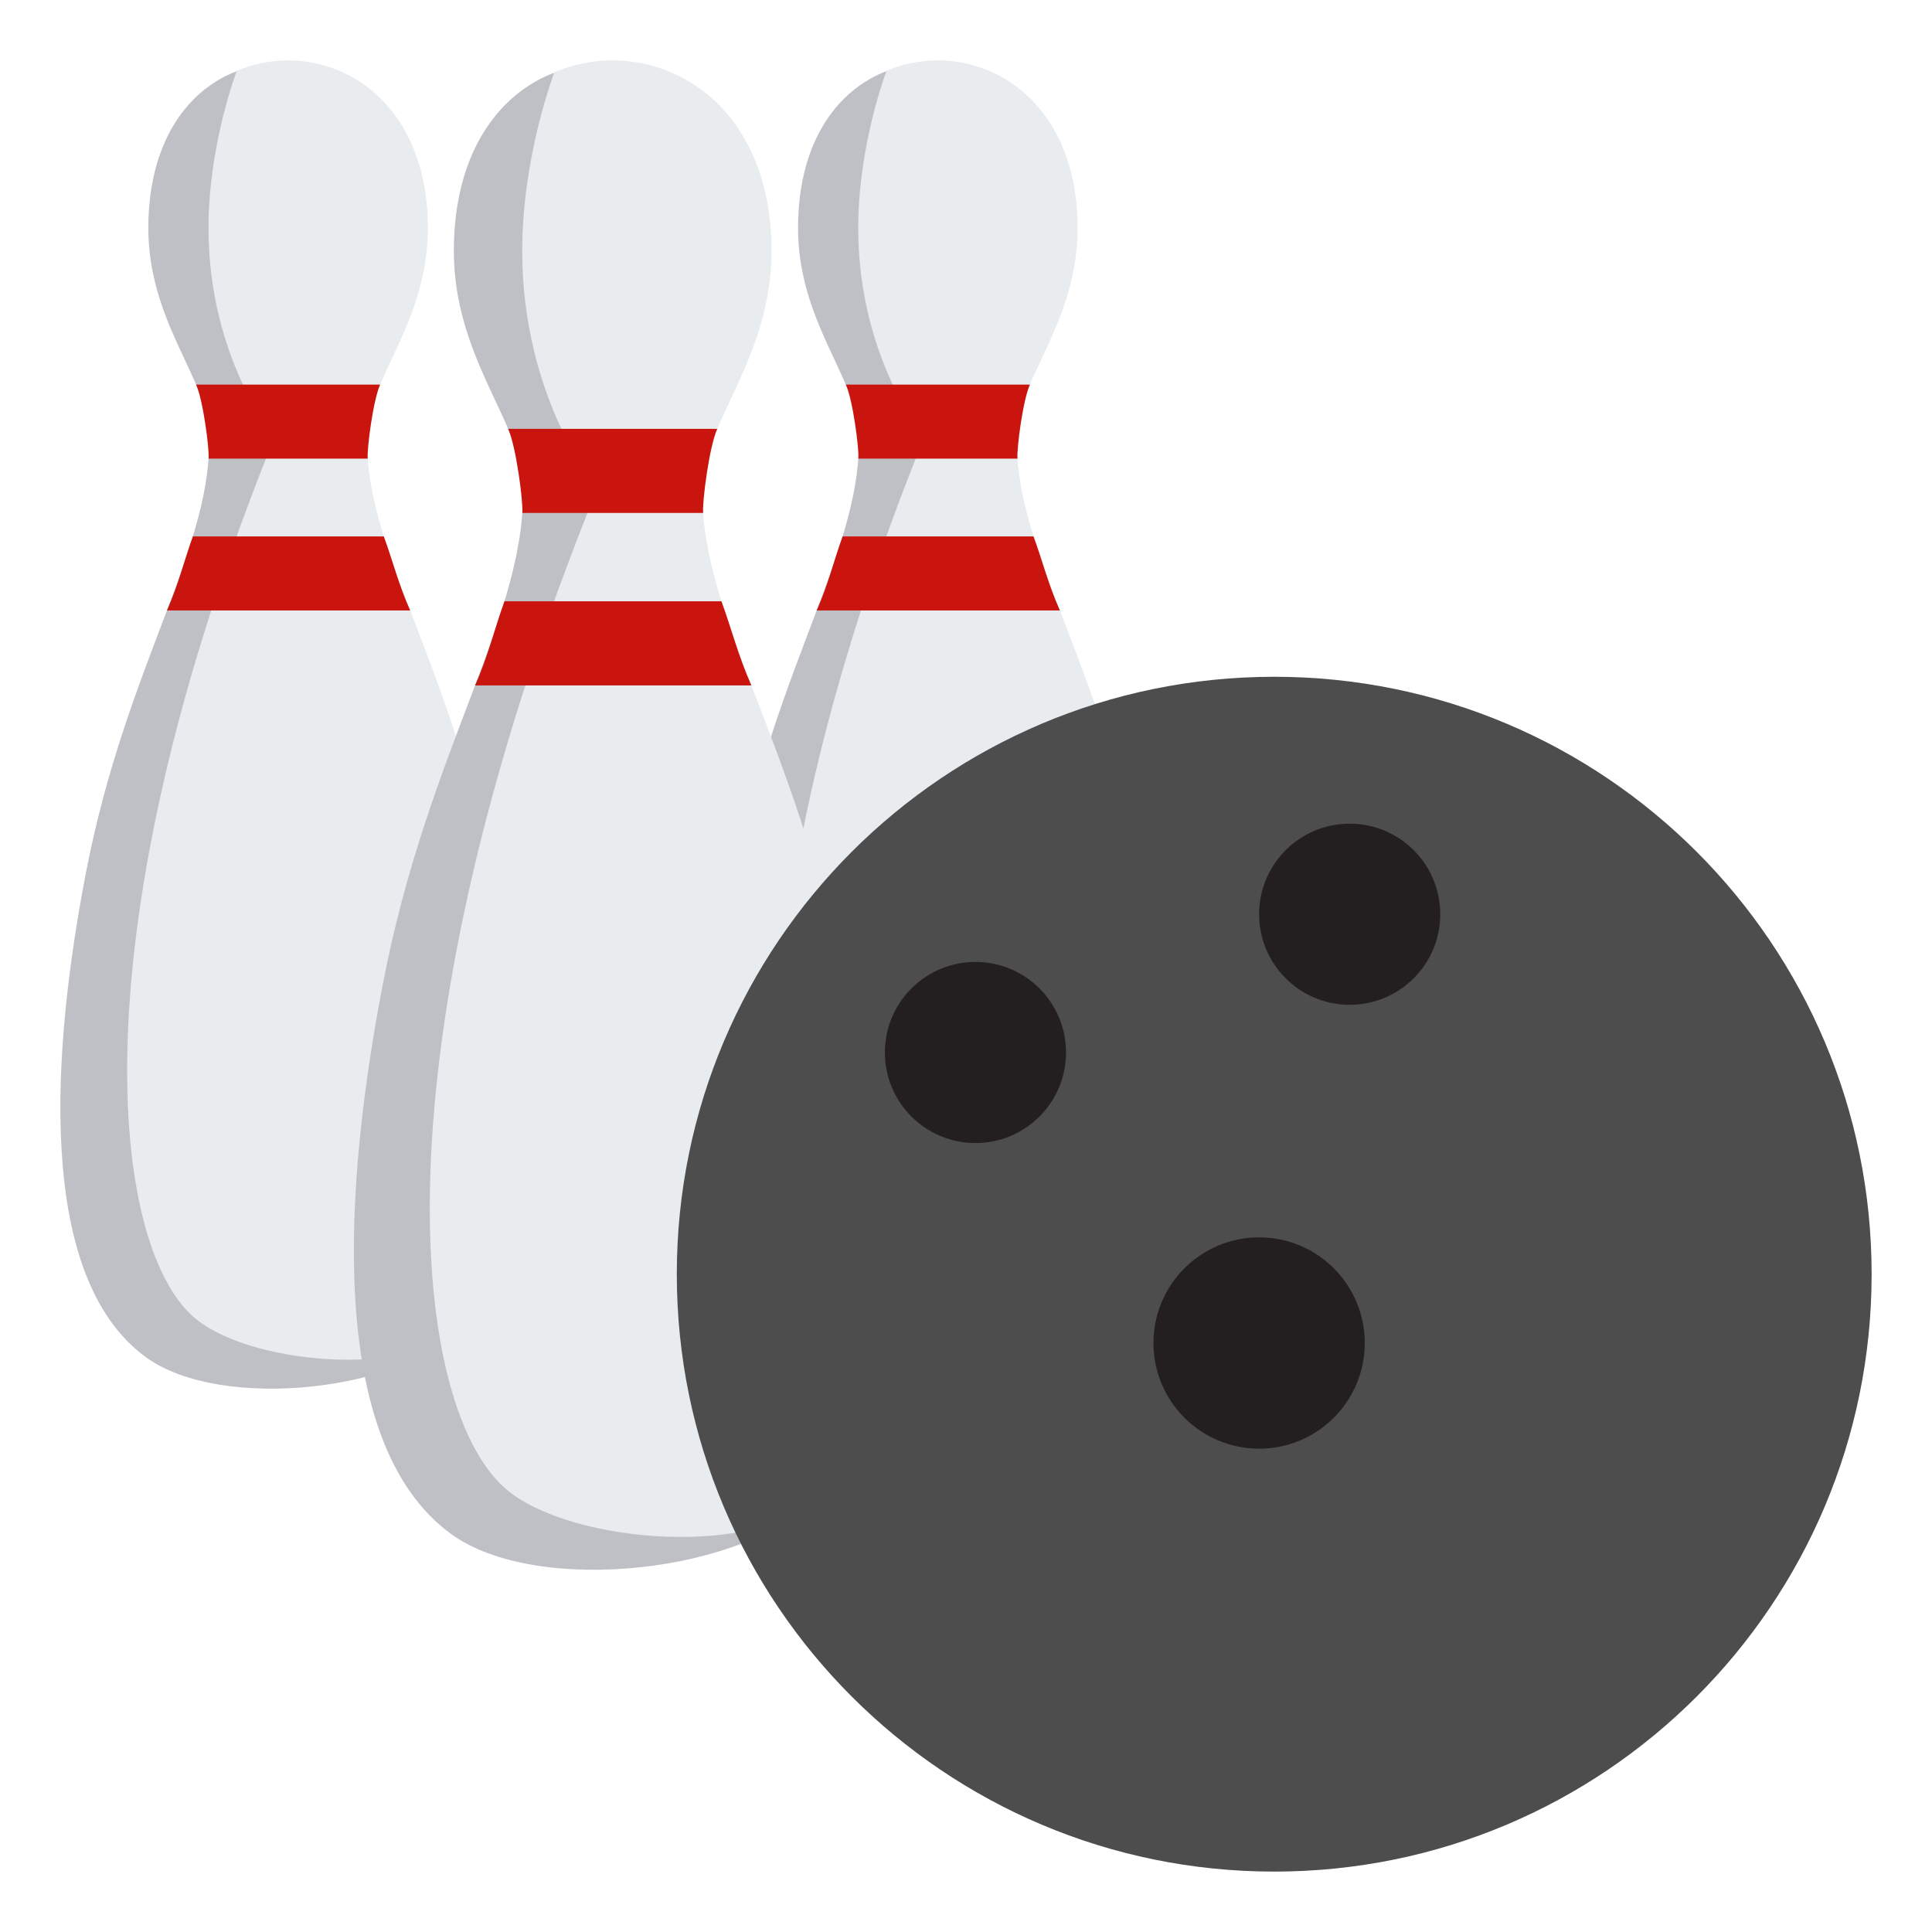
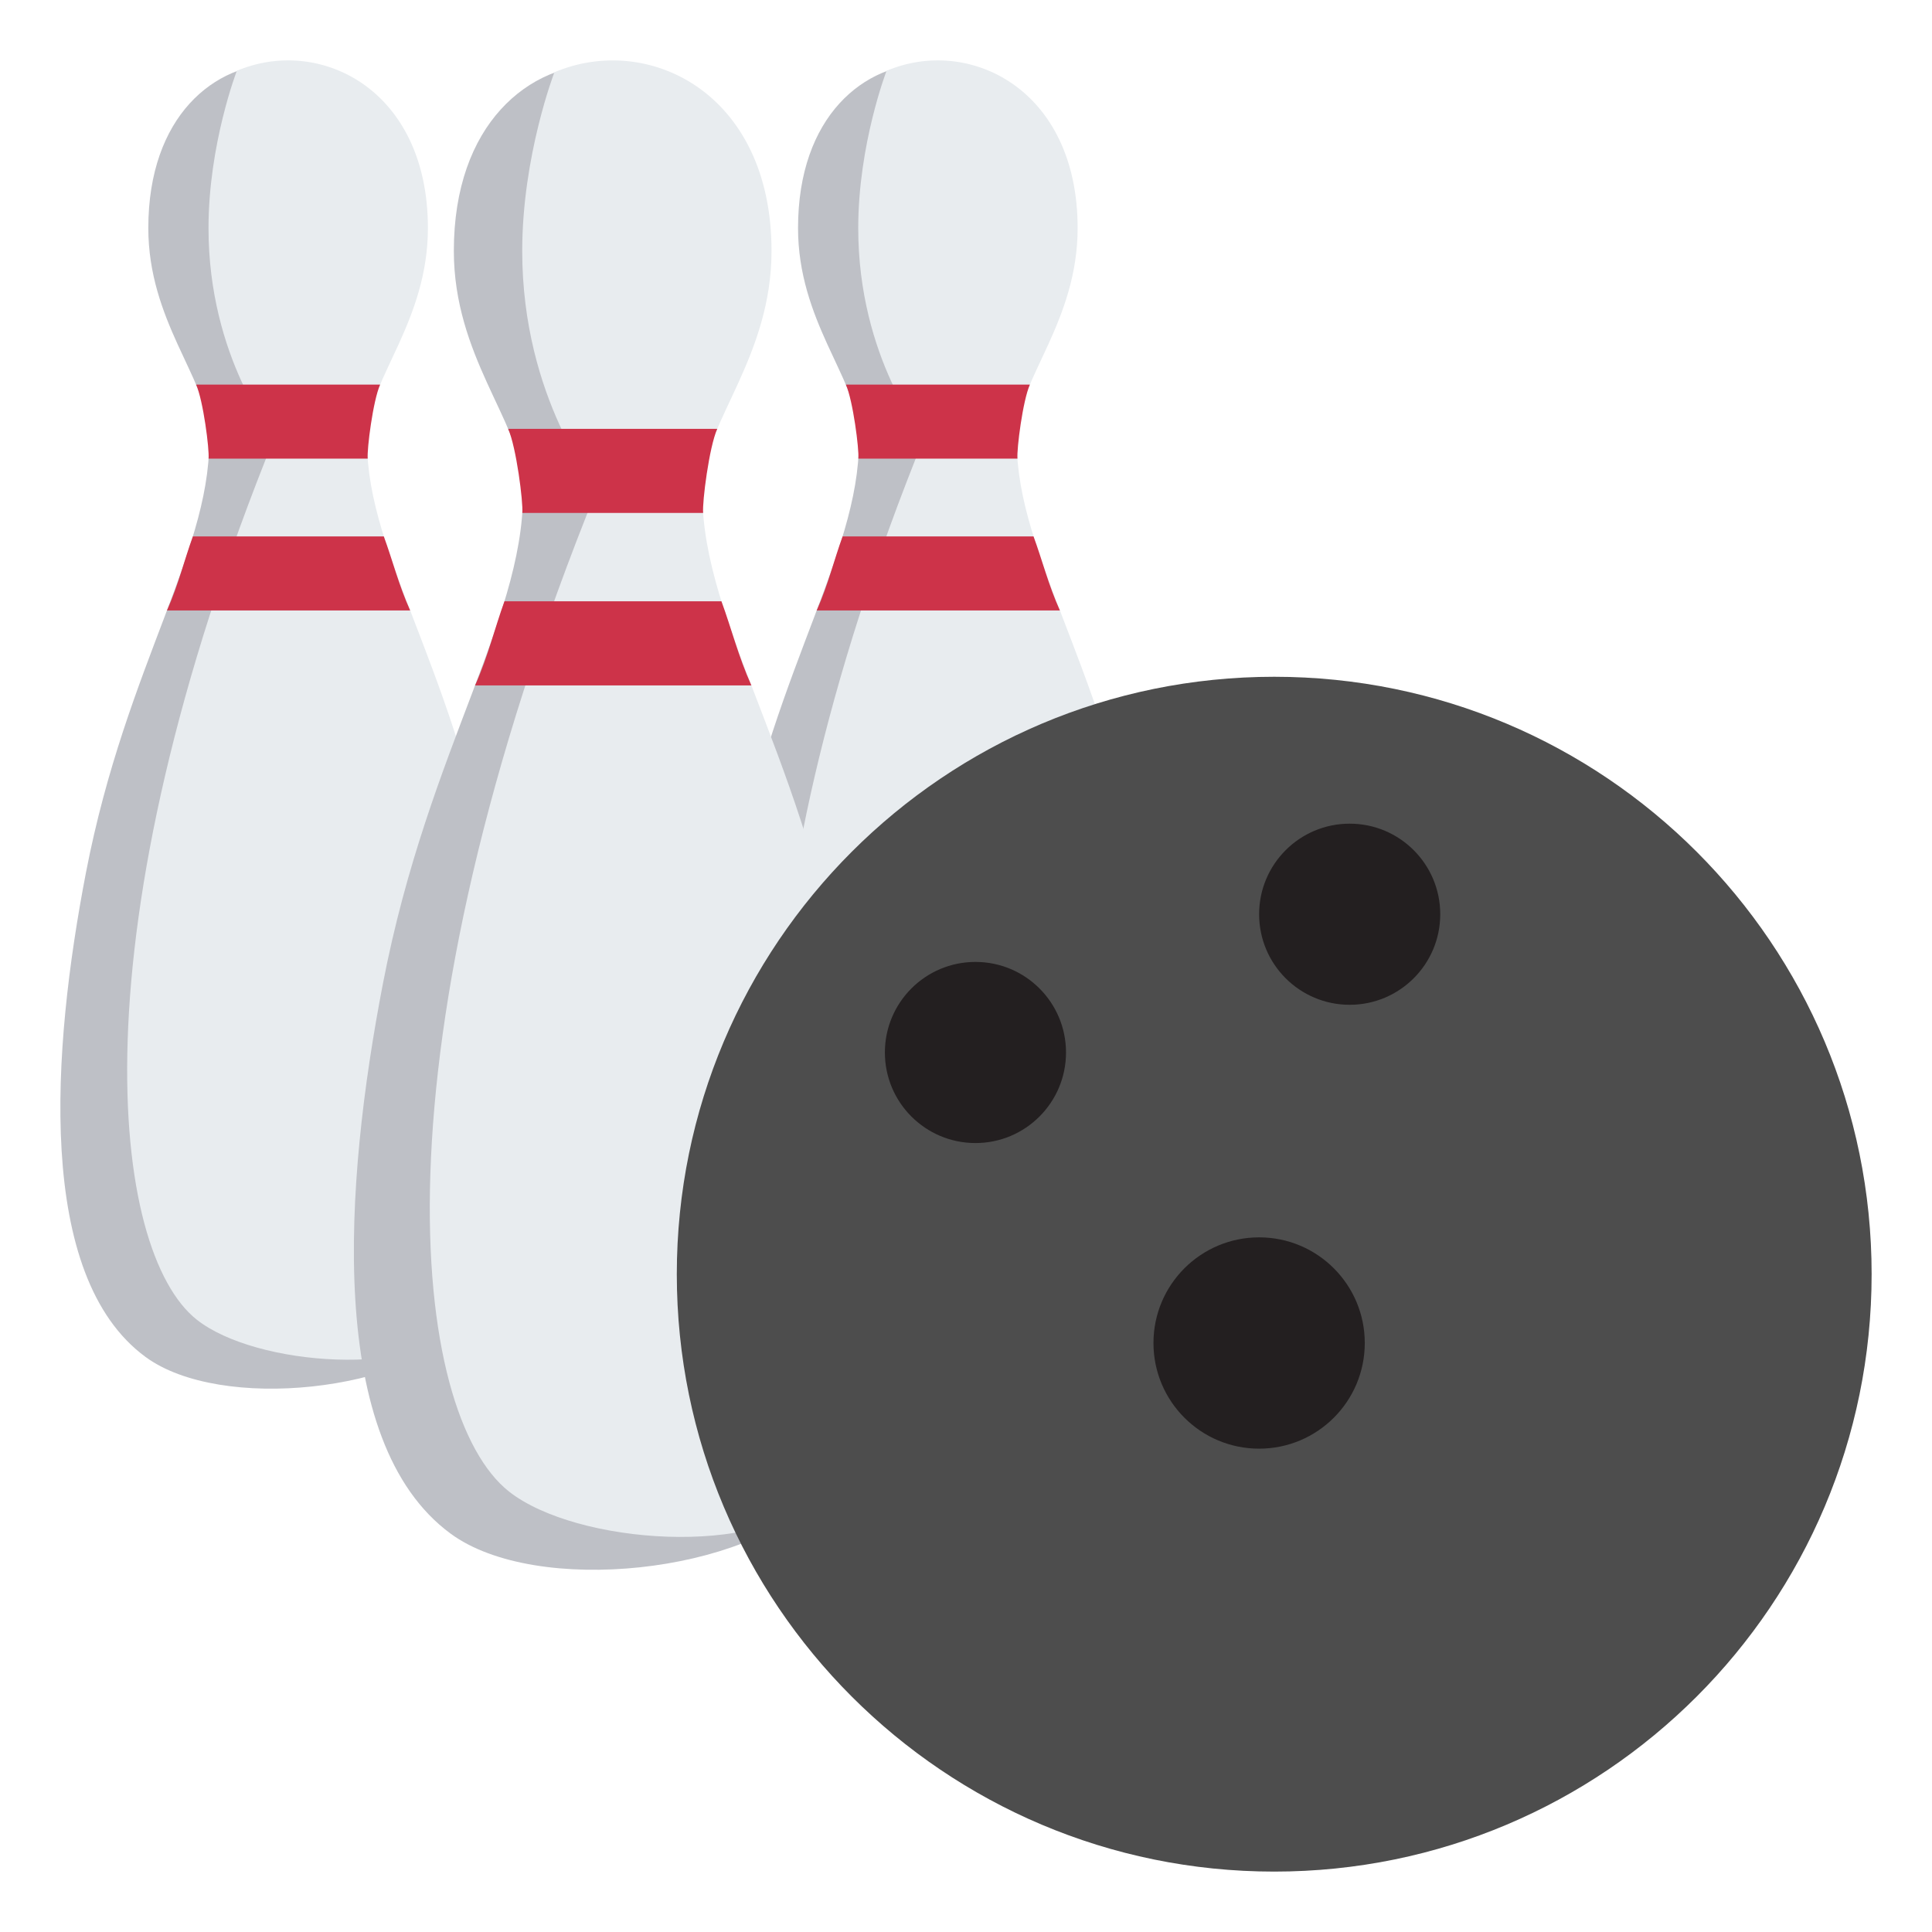
- <svg xmlns="http://www.w3.org/2000/svg" width="64" height="64" viewBox="0 0 64 64">
-   <path fill="#BEC0C6" d="M2.846 28.913C4.191 21.94 7.124 18.067 6.92 14.259c-.094-1.736-2.007-3.654-2.007-6.705 0-7.404 8.771-7.125 8.745-.029-.012 3.049-1.675 5.029-1.769 6.766-.208 3.811 2.56 7.691 3.833 14.68 1.985 10.943.479 14.188-.141 14.85-2.131 2.287-8.266 2.957-10.758 1.131-3.655-2.681-3.104-10.195-1.977-16.039z" />
-   <path fill="#E8ECEF" d="M16.248 28.913c-1.271-6.986-4.287-10.846-4.079-14.654.094-1.736 2.006-3.654 2.006-6.705 0-4.627-3.617-6.363-6.33-5.207 0 0-.938 2.434-.938 5.209 0 4.307 2.188 6.928 2.188 6.928C2.4 30.985 3.673 41.47 6.521 43.718c1.952 1.541 7.349 1.939 9.062.102 1.212-1.298 2.651-3.964.665-14.907z" />
-   <g fill="#C9150D">
-     <path d="M6.497 12.741h6.095c-.236.531-.44 2.139-.411 2.451H6.909c.029-.312-.176-1.92-.412-2.451zM6.39 17.769h6.324c.287.777.486 1.588.873 2.453H5.531c.387-.866.573-1.676.859-2.453z" />
+ <svg xmlns="http://www.w3.org/2000/svg" width="64" height="64" viewBox="0 0 64 64" id="svg2" version="1.1">
+   <defs id="defs44" />
+   <path fill="#BEC0C6" d="M2.846 28.913C4.191 21.94 7.124 18.067 6.92 14.259c-.094-1.736-2.007-3.654-2.007-6.705 0-7.404 8.771-7.125 8.745-.029-.012 3.049-1.675 5.029-1.769 6.766-.208 3.811 2.56 7.691 3.833 14.68 1.985 10.943.479 14.188-.141 14.85-2.131 2.287-8.266 2.957-10.758 1.131-3.655-2.681-3.104-10.195-1.977-16.039z" id="path4" />
+   <path fill="#E8ECEF" d="M16.248 28.913c-1.271-6.986-4.287-10.846-4.079-14.654.094-1.736 2.006-3.654 2.006-6.705 0-4.627-3.617-6.363-6.33-5.207 0 0-.938 2.434-.938 5.209 0 4.307 2.188 6.928 2.188 6.928C2.4 30.985 3.673 41.47 6.521 43.718c1.952 1.541 7.349 1.939 9.062.102 1.212-1.298 2.651-3.964.665-14.907z" id="path6" />
+   <path style="fill:#cd3349;fill-opacity:1" id="path10" d="m 6.497,12.741 6.095,0 c -0.236,0.531 -0.44,2.139 -0.411,2.451 l -5.272,0 C 6.938,14.88 6.733,13.272 6.497,12.741 Z m -0.107,5.028 6.324,0 c 0.287,0.777 0.486,1.588 0.873,2.453 l -8.056,0 C 5.918,19.356 6.104,18.546 6.39,17.769 Z" />
+   <path style="fill:#bec0c6" id="path14" d="m 24.369,28.913 c 1.346,-6.973 4.278,-10.846 4.074,-14.654 -0.094,-1.736 -2.007,-3.654 -2.007,-6.705 0,-7.404 8.771,-7.125 8.745,-0.029 -0.012,3.049 -1.675,5.029 -1.769,6.766 -0.208,3.811 2.56,7.691 3.833,14.68 1.985,10.943 0.479,14.188 -0.141,14.85 -2.131,2.287 -8.266,2.957 -10.758,1.131 -3.655,-2.681 -3.104,-10.195 -1.977,-16.039 z" />
+   <path style="fill:#e8ecef" id="path16" d="M 37.771,28.913 C 36.5,21.927 33.484,18.067 33.692,14.259 c 0.094,-1.736 2.006,-3.654 2.006,-6.705 0,-4.627 -3.617,-6.363 -6.33,-5.207 0,0 -0.938,2.434 -0.938,5.209 0,4.307 2.188,6.928 2.188,6.928 -6.693,16.502 -5.421,26.986 -2.573,29.234 1.952,1.541 7.349,1.939 9.062,0.102 1.211,-1.298 2.651,-3.964 0.664,-14.907 z" />
+   <g style="fill:#cd3349;fill-opacity:1" id="g18">
+     <path id="path20" d="m 28.021,12.741 6.095,0 c -0.236,0.531 -0.44,2.139 -0.411,2.451 l -5.271,0 c 0.028,-0.312 -0.177,-1.92 -0.413,-2.451 z m -0.108,5.028 6.324,0 c 0.287,0.777 0.486,1.588 0.873,2.453 l -8.056,0 c 0.387,-0.866 0.573,-1.676 0.859,-2.453 z" style="fill:#cd3349;fill-opacity:1" />
  </g>
-   <g>
-     <path fill="#BEC0C6" d="M24.369 28.913c1.346-6.973 4.278-10.846 4.074-14.654-.094-1.736-2.007-3.654-2.007-6.705 0-7.404 8.771-7.125 8.745-.029-.012 3.049-1.675 5.029-1.769 6.766-.208 3.811 2.56 7.691 3.833 14.68 1.985 10.943.479 14.188-.141 14.85-2.131 2.287-8.266 2.957-10.758 1.131-3.655-2.681-3.104-10.195-1.977-16.039z" />
-     <path fill="#E8ECEF" d="M37.771 28.913c-1.271-6.986-4.287-10.846-4.079-14.654.094-1.736 2.006-3.654 2.006-6.705 0-4.627-3.617-6.363-6.33-5.207 0 0-.938 2.434-.938 5.209 0 4.307 2.188 6.928 2.188 6.928-6.693 16.502-5.421 26.986-2.573 29.234 1.952 1.541 7.349 1.939 9.062.102 1.211-1.298 2.651-3.964.664-14.907z" />
-     <g fill="#C9150D">
-       <path d="M28.021 12.741h6.095c-.236.531-.44 2.139-.411 2.451h-5.271c.028-.312-.177-1.92-.413-2.451zM27.913 17.769h6.324c.287.777.486 1.588.873 2.453h-8.056c.387-.866.573-1.676.859-2.453z" />
-     </g>
+   <path style="fill:#bec0c6" id="path24" d="m 12.685,32.583 c 1.529,-7.924 4.861,-12.325 4.629,-16.652 -0.106,-1.973 -2.28,-4.153 -2.28,-7.62 0,-8.413 9.968,-8.096 9.938,-0.033 -0.013,3.466 -1.902,5.716 -2.01,7.689 -0.235,4.329 2.909,8.74 4.356,16.682 2.256,12.435 0.543,16.121 -0.16,16.874 -2.421,2.6 -9.393,3.36 -12.225,1.285 -4.156,-3.045 -3.53,-11.584 -2.248,-18.225 z" />
+   <path style="fill:#e8ecef" id="path26" d="M 27.914,32.583 C 26.47,24.645 23.043,20.258 23.279,15.931 c 0.106,-1.973 2.279,-4.153 2.279,-7.62 0,-5.258 -4.111,-7.229 -7.193,-5.916 0,0 -1.066,2.766 -1.066,5.92 0,4.893 2.485,7.872 2.485,7.872 -7.605,18.752 -6.16,30.665 -2.924,33.221 2.218,1.751 8.351,2.203 10.297,0.115 1.378,-1.475 3.015,-4.503 0.757,-16.94 z" />
+   <g style="fill:#cd3349;fill-opacity:1" id="g28">
+     <path id="path30" d="m 16.833,14.206 6.927,0 c -0.27,0.604 -0.501,2.432 -0.468,2.786 l -5.99,0 c 0.033,-0.354 -0.199,-2.181 -0.469,-2.786 z m -0.122,5.713 7.188,0 c 0.326,0.884 0.553,1.806 0.992,2.787 l -9.154,0 c 0.439,-0.981 0.65,-1.903 0.974,-2.787 z" style="fill:#cd3349;fill-opacity:1" />
  </g>
-   <g>
-     <path fill="#BEC0C6" d="M12.685 32.583c1.529-7.924 4.861-12.325 4.629-16.652-.106-1.973-2.28-4.153-2.28-7.62 0-8.413 9.968-8.096 9.938-.033-.013 3.466-1.902 5.716-2.01 7.689-.235 4.329 2.909 8.74 4.356 16.682 2.256 12.435.543 16.121-.16 16.874-2.421 2.6-9.393 3.36-12.225 1.285-4.156-3.045-3.53-11.584-2.248-18.225z" />
-     <path fill="#E8ECEF" d="M27.914 32.583c-1.444-7.938-4.871-12.325-4.635-16.652.106-1.973 2.279-4.153 2.279-7.62 0-5.258-4.111-7.229-7.193-5.916 0 0-1.066 2.766-1.066 5.92 0 4.893 2.485 7.872 2.485 7.872-7.605 18.752-6.16 30.665-2.924 33.221 2.218 1.751 8.351 2.203 10.297.115 1.378-1.475 3.015-4.503.757-16.94z" />
-     <g fill="#C9150D">
-       <path d="M16.833 14.206h6.927c-.27.604-.501 2.432-.468 2.786h-5.99c.033-.354-.199-2.181-.469-2.786zM16.711 19.919h7.188c.326.884.553 1.806.992 2.787h-9.154c.439-.981.65-1.903.974-2.787z" />
-     </g>
-   </g>
-   <g>
-     <circle fill="#4D4D4D" cx="42.21" cy="42.209" r="19.79" />
-     <circle fill="#231F20" cx="41.71" cy="44.489" r="3.5" />
-     <circle fill="#231F20" cx="32.313" cy="34.865" r="3" />
-     <circle fill="#231F20" cx="44.71" cy="30.285" r="3" />
-   </g>
+   <circle style="fill:#4d4d4d" id="circle34" r="19.79" cy="42.209" cx="42.21" />
+   <circle style="fill:#231f20" id="circle36" r="3.5" cy="44.489" cx="41.71" />
+   <circle style="fill:#231f20" id="circle38" r="3" cy="34.865" cx="32.313" />
+   <circle style="fill:#231f20" id="circle40" r="3" cy="30.285" cx="44.71" />
</svg>
